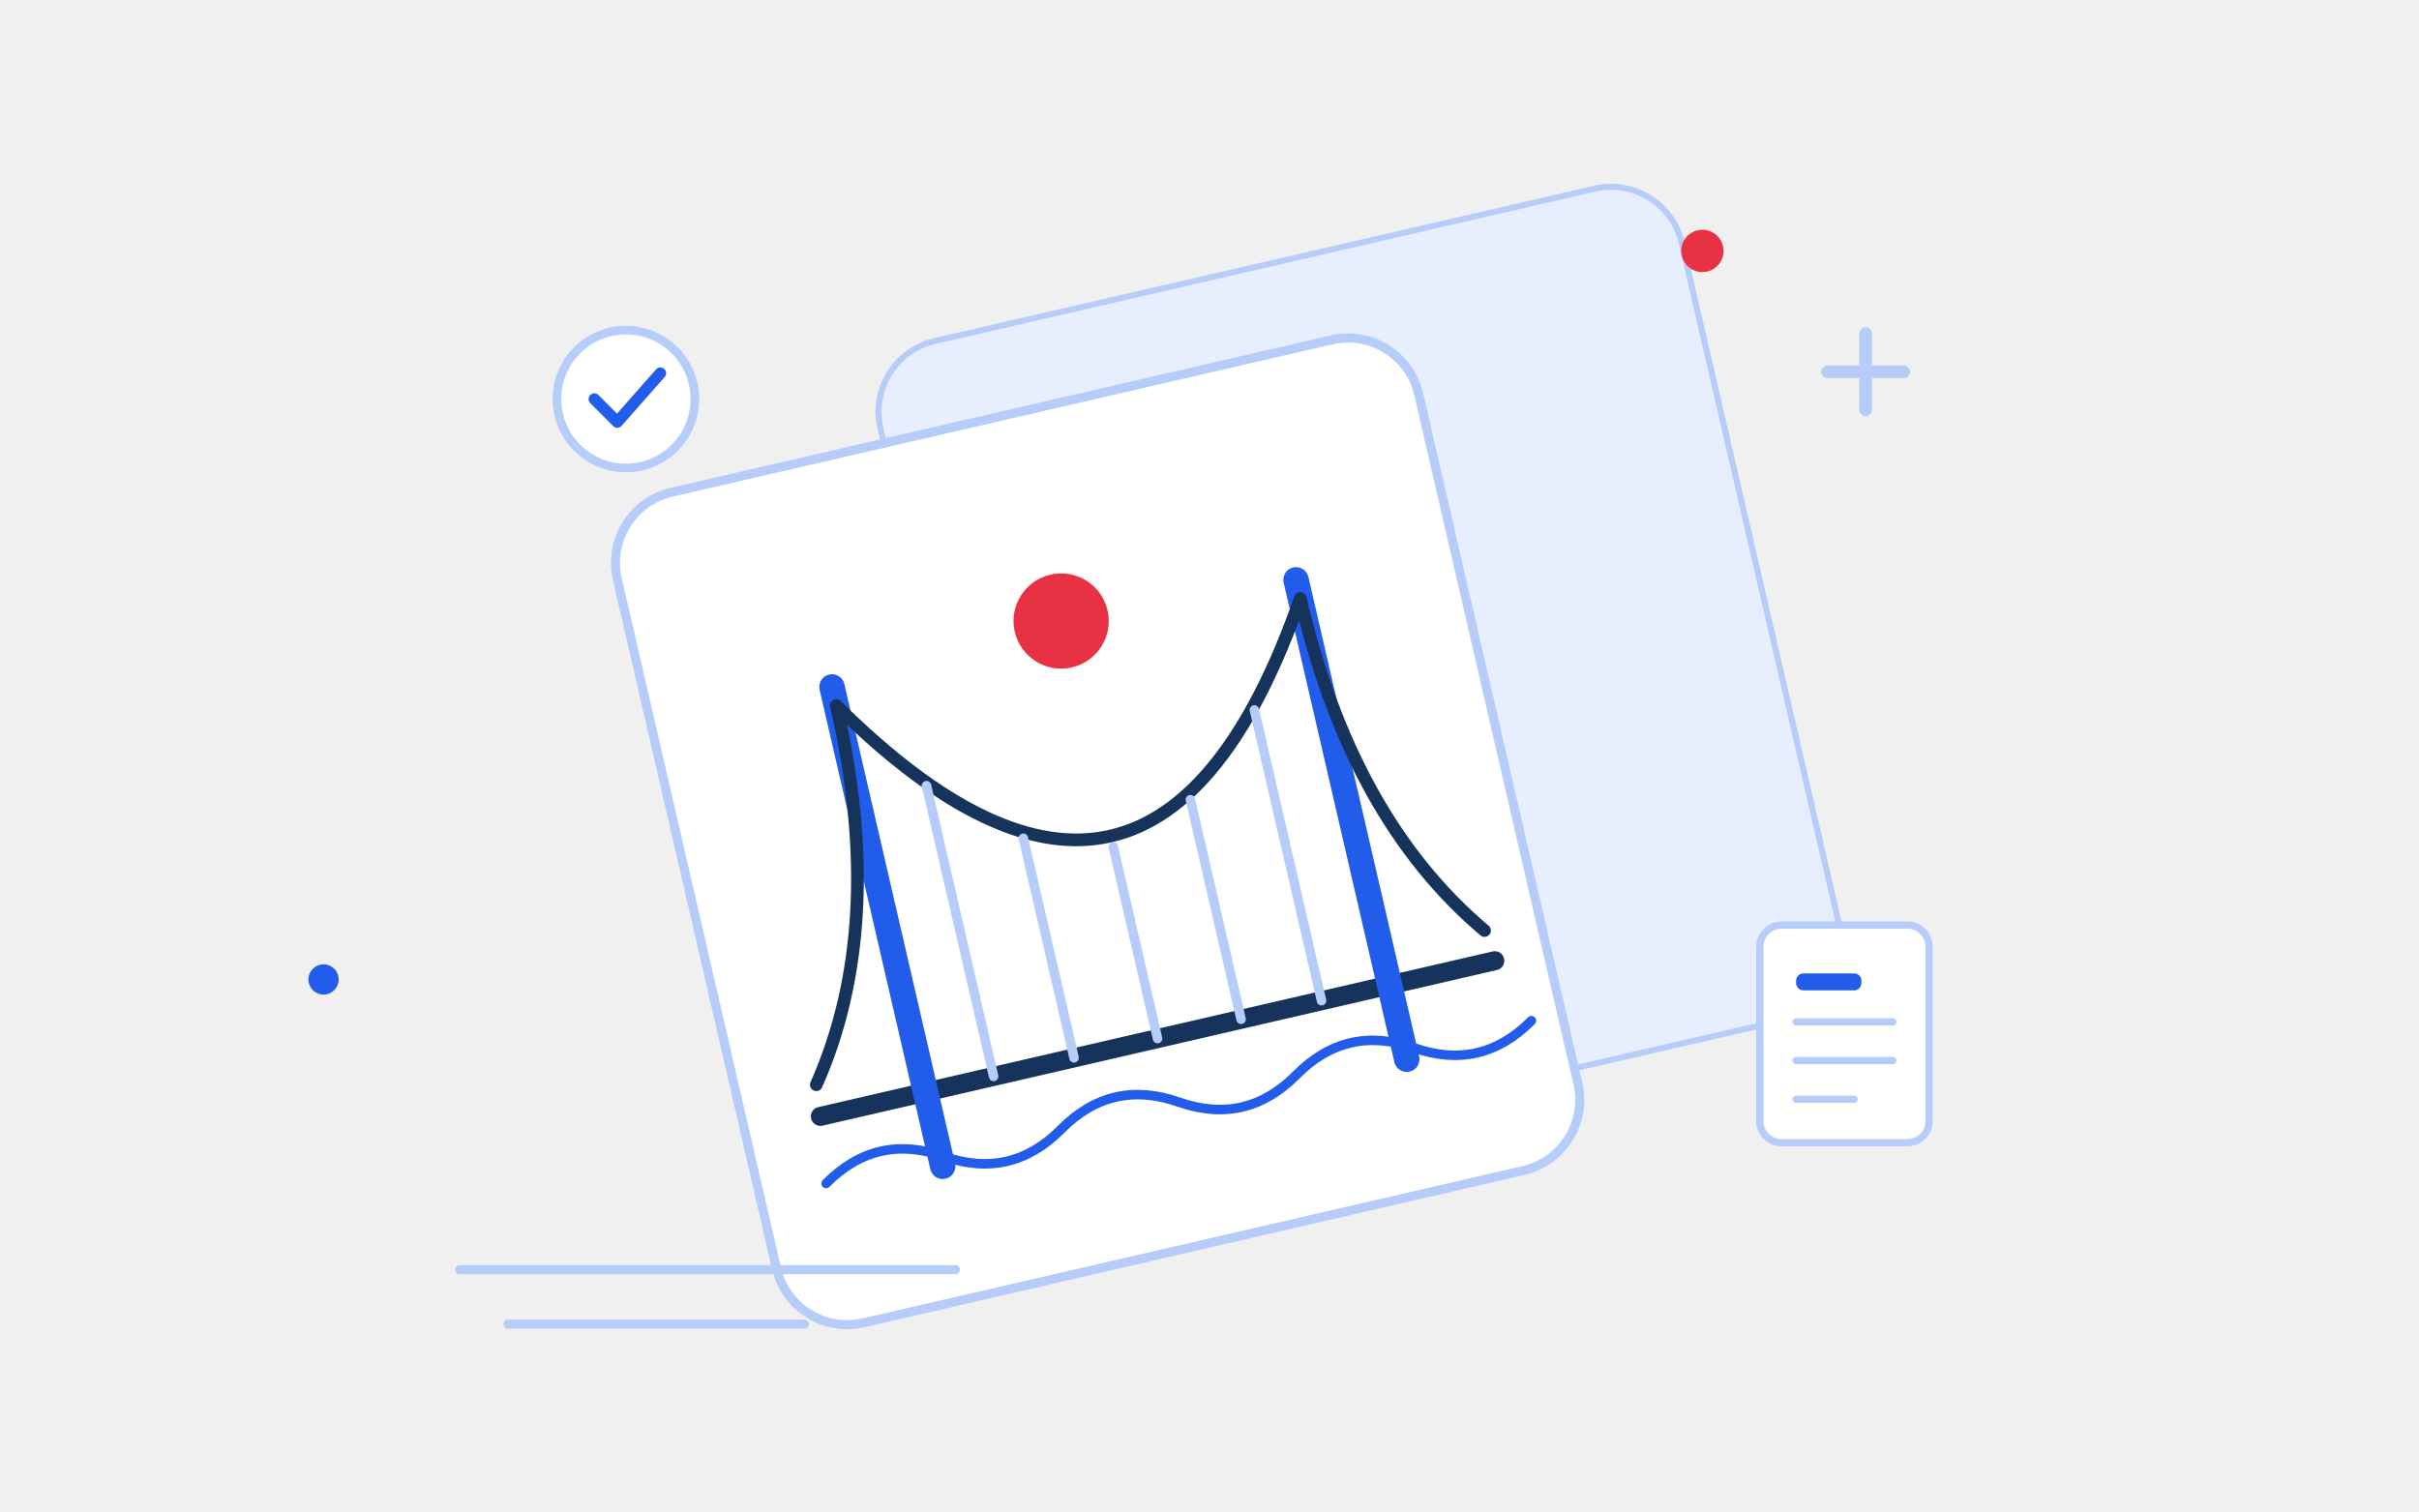
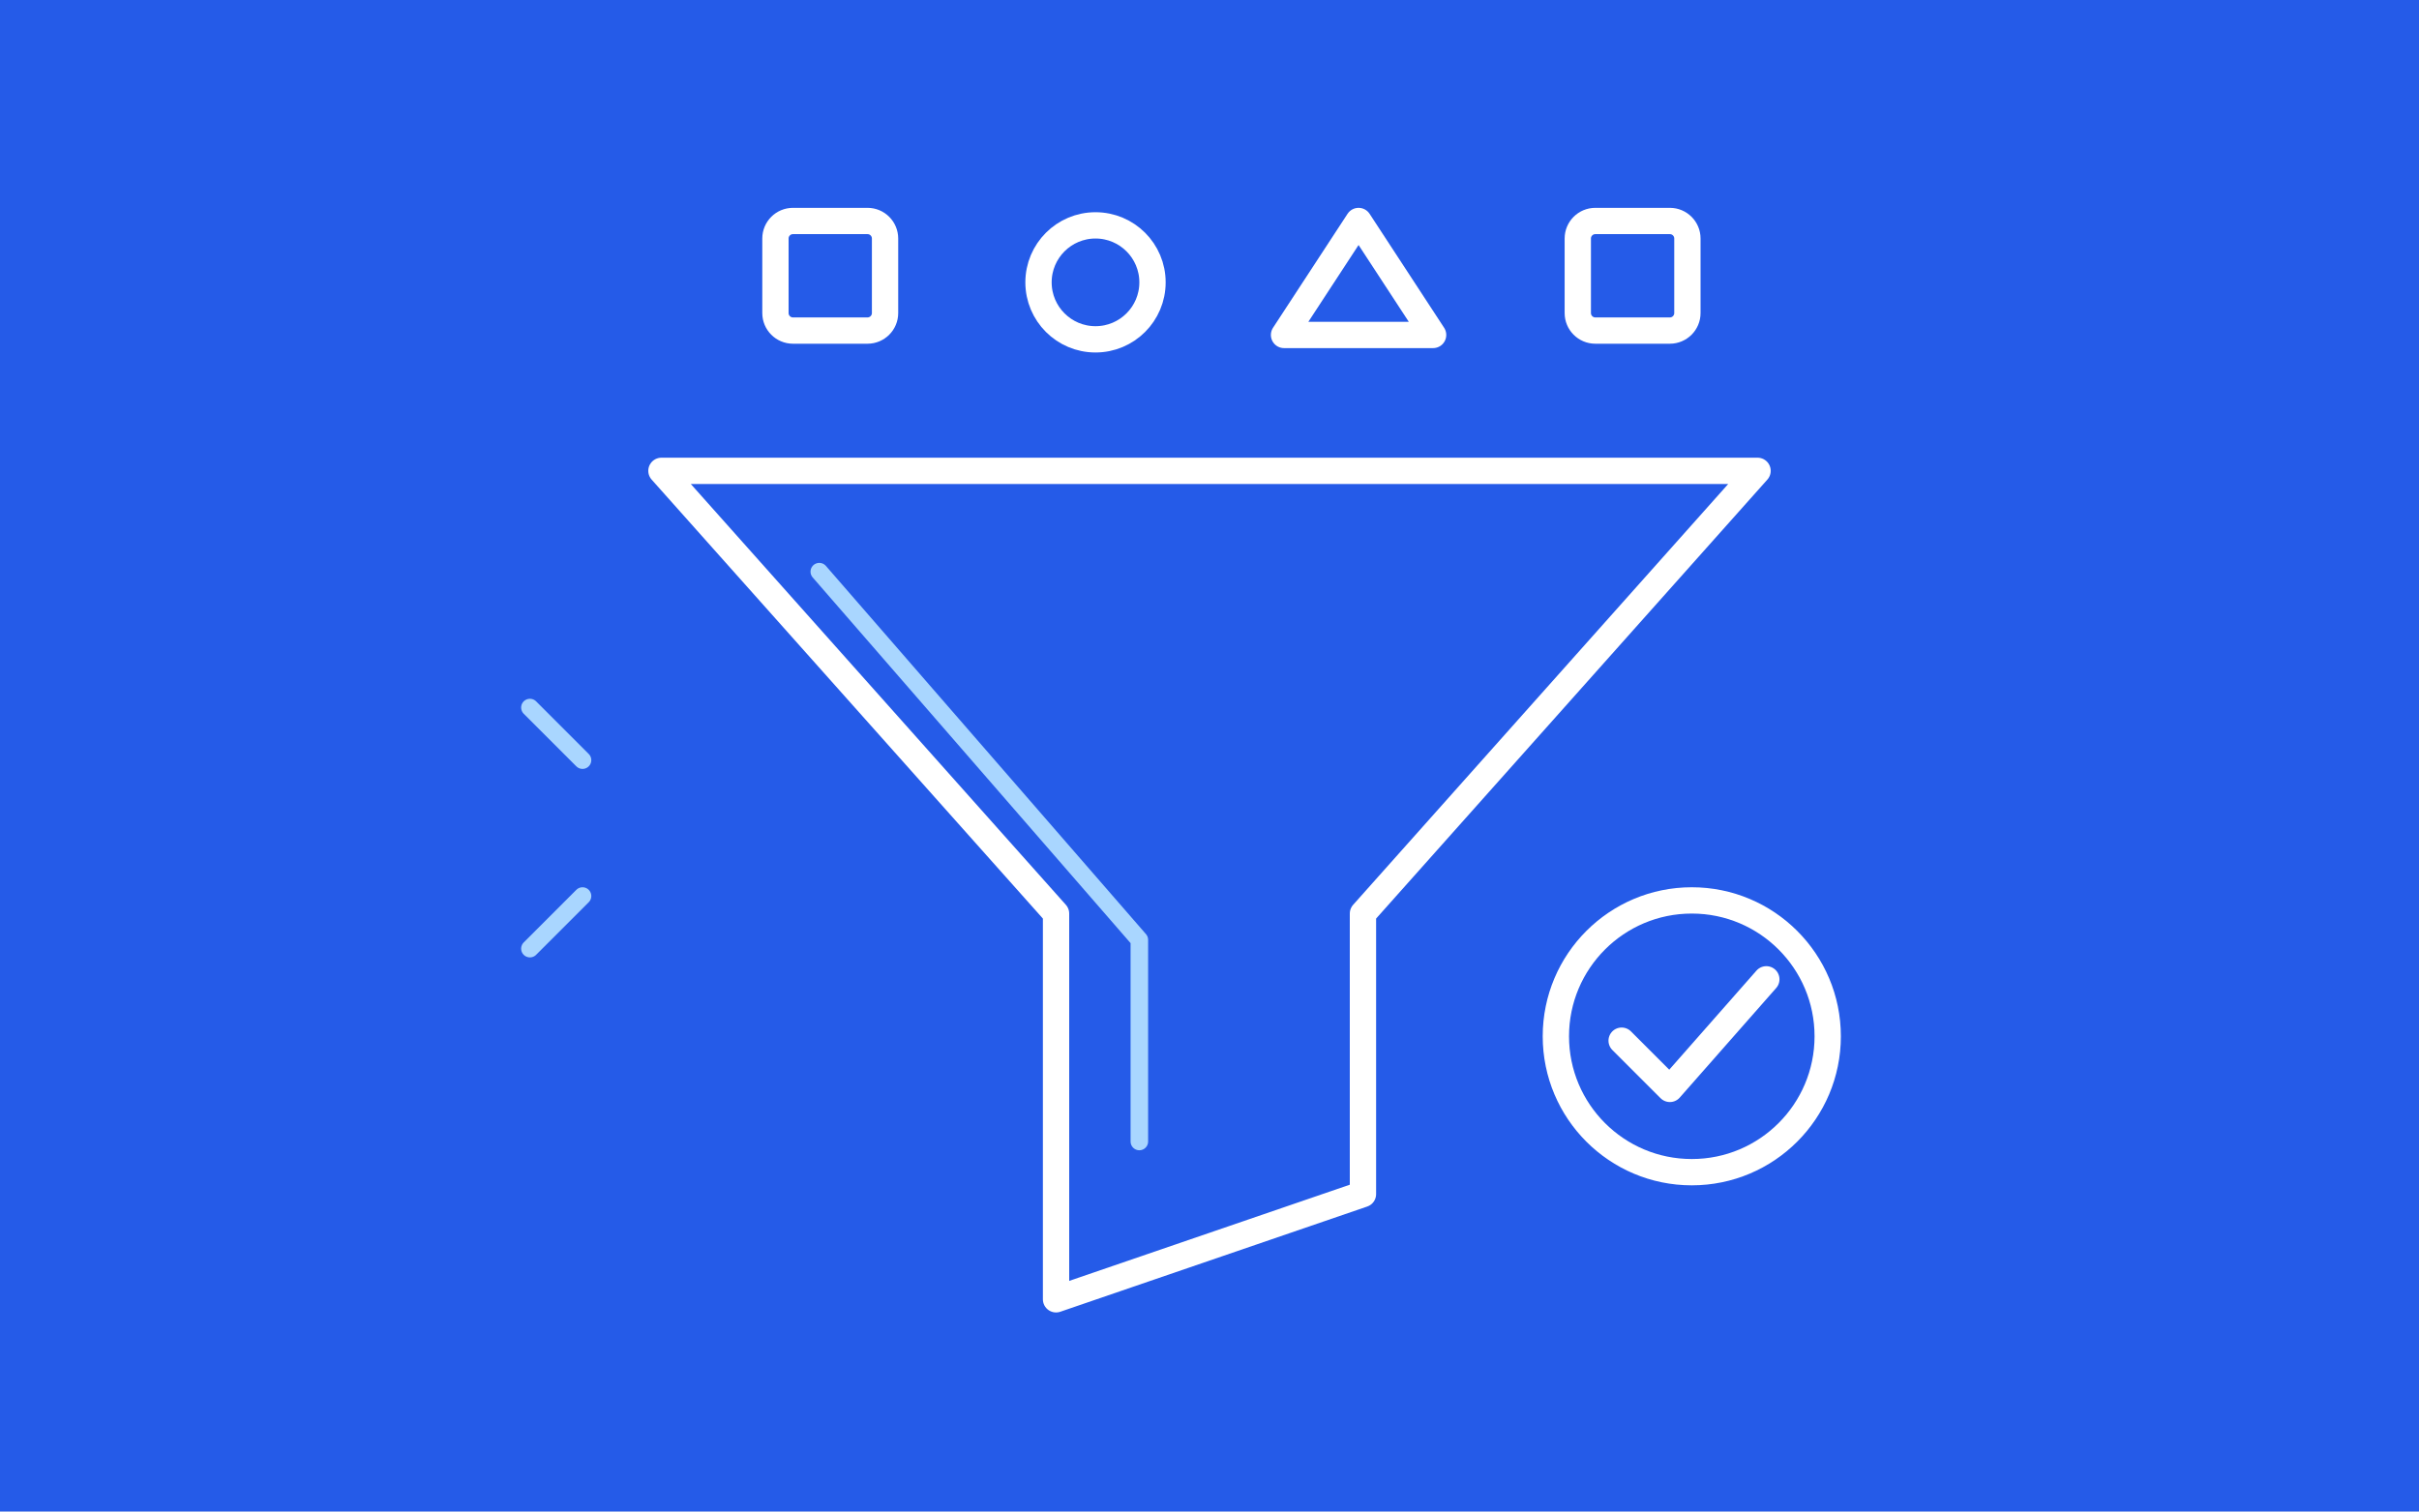
<svg xmlns="http://www.w3.org/2000/svg" viewBox="0 0 800 500" width="800" height="500" fill="none" aria-hidden="true" focusable="false" data-wcs-illustration="89">
-   <g transform="translate(450 225) scale(1) rotate(-13)">
-     <rect x="-136" y="-141" width="272" height="282" rx="24" fill="#E7EFFF" stroke="#B7CDF9" stroke-width="2" />
+   <rect width="800" height="500" fill="#255BE8" />
+   <g transform="translate(110 32.5) scale(1.45)">
+     <path d="M75 85H325L235 186V250L165 274V186Z" fill="none" stroke="#FFFFFF" stroke-width="6" stroke-linecap="round" stroke-linejoin="round" />
+     <rect x="101" y="28" width="25" height="25" rx="4" fill="none" stroke="#FFFFFF" stroke-width="6" stroke-linecap="round" stroke-linejoin="round" />
+     <circle cx="174" cy="42" r="13" fill="none" stroke="#FFFFFF" stroke-width="6" stroke-linecap="round" stroke-linejoin="round" />
+     <path d="M234 28L251 54H217Z" fill="none" stroke="#FFFFFF" stroke-width="6" stroke-linecap="round" stroke-linejoin="round" />
+     <rect x="284" y="28" width="25" height="25" rx="4" fill="none" stroke="#FFFFFF" stroke-width="6" stroke-linecap="round" stroke-linejoin="round" />
+     <path d="M111 108L184 192V238" fill="none" stroke="#A9D6FF" stroke-width="4" stroke-linecap="round" stroke-linejoin="round" />
+     <circle cx="310" cy="214" r="31" fill="none" stroke="#FFFFFF" stroke-width="6" stroke-linecap="round" stroke-linejoin="round" />
+     <path d="M294 215L305 226 327 201" fill="none" stroke="#FFFFFF" stroke-width="6" stroke-linecap="round" stroke-linejoin="round" />
+     <path d="M45 139L57 151M45 194L57 182" fill="none" stroke="#A9D6FF" stroke-width="4" stroke-linecap="round" stroke-linejoin="round" />
  </g>
-   <g transform="translate(363 275) scale(1) rotate(-13)">
-     <rect x="-136" y="-141" width="272" height="282" rx="24" fill="#FFFFFF" stroke="#B7CDF9" stroke-width="3" />
-   </g>
-   <g transform="translate(367 275) scale(1.05) rotate(-13)">
-     <path d="M-109 67H109" fill="none" stroke="#16335B" stroke-width="6" stroke-linecap="round" stroke-linejoin="round" />
-     <path d="M-75-64V91M75-64V91" fill="none" stroke="#225CEB" stroke-width="8" stroke-linecap="round" stroke-linejoin="round" />
-     <path d="M-108 57Q-75 13-75-58Q0 61 75-58Q75 13 108 57" fill="none" stroke="#16335B" stroke-width="4" stroke-linecap="round" stroke-linejoin="round" />
-     <path d="M-53-27V67M-27-4V67M0 5V67M27-4V67M53-27V67" fill="none" stroke="#B7CDF9" stroke-width="3" stroke-linecap="round" stroke-linejoin="round" />
-     <path d="M-112 88Q-93 76-74 88T-36 88T2 88T40 88T78 88T116 88" fill="none" stroke="#225CEB" stroke-width="3" stroke-linecap="round" stroke-linejoin="round" />
-     <circle cx="0" cy="-68" r="15" fill="#E83244" />
-   </g>
-   <g transform="translate(610 342) scale(0.8)">
-     <rect x="-35" y="-45" width="70" height="90" rx="9" fill="#FFFFFF" stroke="#B7CDF9" stroke-width="3" />
-     <rect x="-20" y="-25" width="27" height="7" rx="3" fill="#225CEB" />
-     <path d="M-20-5H20M-20 11H20M-20 27H4" fill="none" stroke="#B7CDF9" stroke-width="3" stroke-linecap="round" stroke-linejoin="round" />
-   </g>
-   <g transform="translate(207 132) scale(0.95)">
-     <circle cx="0" cy="0" r="24" fill="#FFFFFF" stroke="#B7CDF9" stroke-width="3" />
-     <path d="M-11 0L-3 8 12-9" fill="none" stroke="#225CEB" stroke-width="4" stroke-linecap="round" stroke-linejoin="round" />
-   </g>
-   <path d="M152 420H316M168 438H266" fill="none" stroke="#B7CDF9" stroke-width="3" stroke-linecap="round" stroke-linejoin="round" />
-   <g transform="translate(617 123) scale(1.4)">
-     <path d="M0-9V9M-9 0H9" fill="none" stroke="#B7CDF9" stroke-width="3" stroke-linecap="round" stroke-linejoin="round" />
-   </g>
-   <circle cx="563" cy="83" r="7" fill="#E83244" />
-   <circle cx="107" cy="324" r="5" fill="#225CEB" />
</svg>
